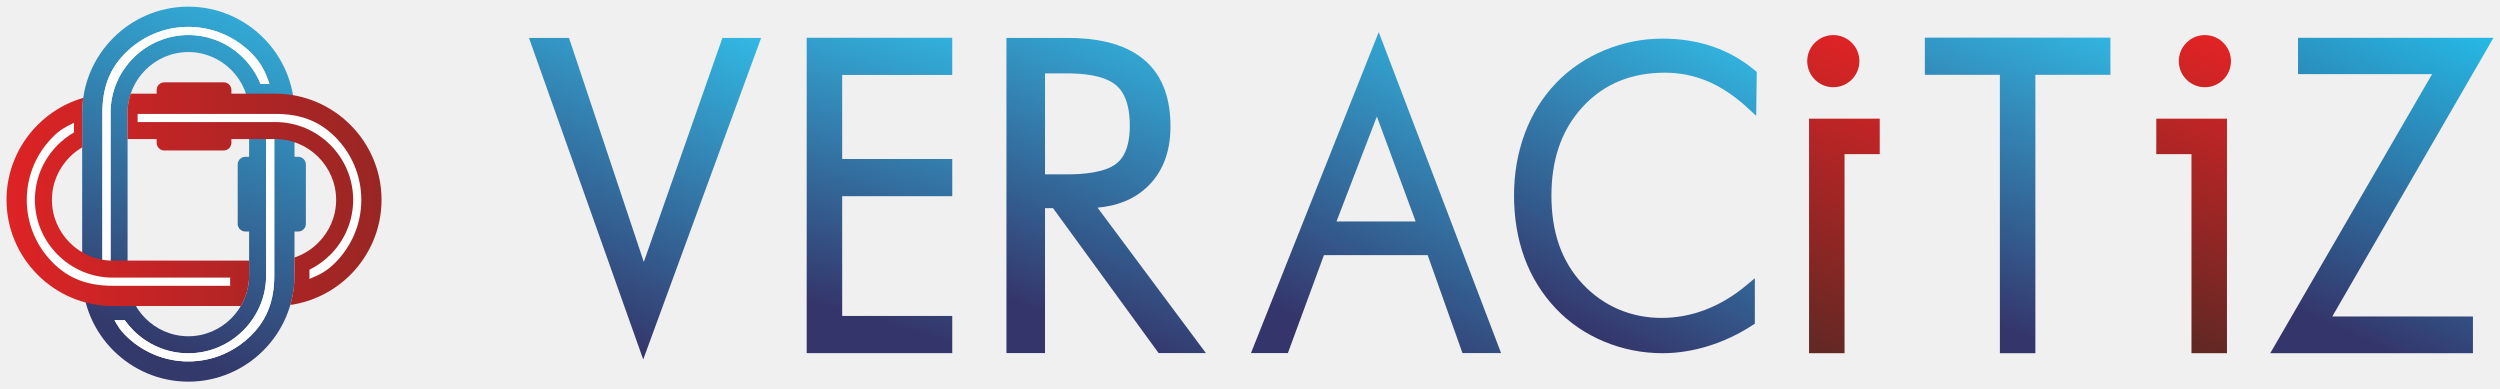
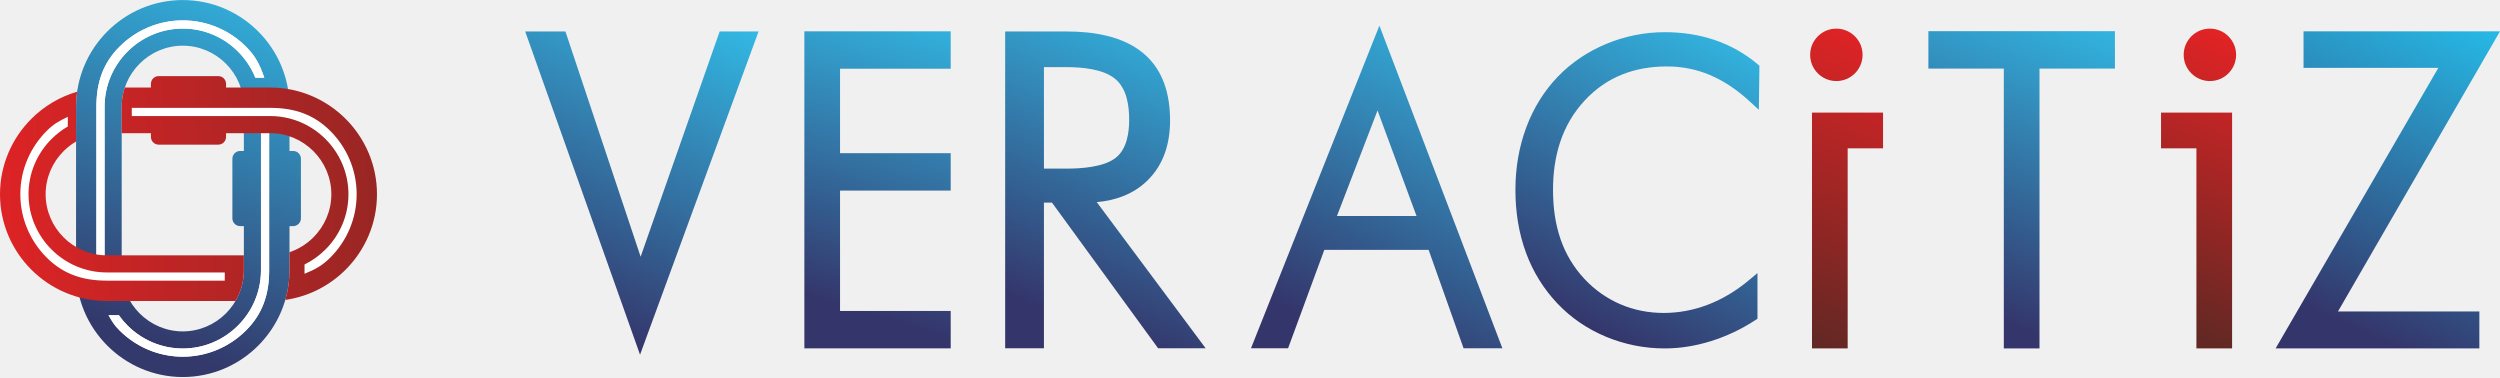
- <svg xmlns="http://www.w3.org/2000/svg" xmlns:xlink="http://www.w3.org/1999/xlink" role="img" aria-label="Veracitiz" xml:space="preserve" width="644" height="100" version="1.1" style="shape-rendering:geometricPrecision; text-rendering:geometricPrecision; image-rendering:optimizeQuality; fill-rule:evenodd; clip-rule:evenodd" viewBox="3320 8710 23060 3579">
+ <svg xmlns="http://www.w3.org/2000/svg" xmlns:xlink="http://www.w3.org/1999/xlink" role="img" aria-label="Veracitiz" xml:space="preserve" width="663" height="100" version="1.1" style="shape-rendering:geometricPrecision; text-rendering:geometricPrecision; image-rendering:optimizeQuality; fill-rule:evenodd; clip-rule:evenodd" viewBox="3380.16 8770.44 22939.68 3459.12">
  <defs>
    <style type="text/css">
   
    .fil1 {fill:white;fill-rule:nonzero}
    .fil9 {fill:url(#id0)}
    .fil11 {fill:url(#id1)}
    .fil5 {fill:url(#id2)}
    .fil8 {fill:url(#id3)}
    .fil4 {fill:url(#id4)}
    .fil10 {fill:url(#id5)}
    .fil6 {fill:url(#id6)}
    .fil2 {fill:url(#id7)}
    .fil3 {fill:url(#id8)}
    .fil0 {fill:url(#id9)}
    .fil7 {fill:url(#id10)}
   
  </style>
    <linearGradient id="id0" gradientUnits="userSpaceOnUse" x1="12686.22" y1="11484.82" x2="13828.69" y2="8707.17">
      <stop offset="0" style="stop-opacity:1; stop-color:#34366B" />
      <stop offset="1" style="stop-opacity:1; stop-color:#32BAE5" />
    </linearGradient>
    <linearGradient id="id1" gradientUnits="userSpaceOnUse" xlink:href="#id0" x1="8295.66" y1="11534.06" x2="9625.51" y2="8700.04">
  </linearGradient>
    <linearGradient id="id2" gradientUnits="userSpaceOnUse" x1="24353.37" y1="11485.72" x2="25632.13" y2="8705.62">
      <stop offset="0" style="stop-opacity:1; stop-color:#34366B" />
      <stop offset="1" style="stop-opacity:1; stop-color:#26BBE7" />
    </linearGradient>
    <linearGradient id="id3" gradientUnits="userSpaceOnUse" xlink:href="#id0" x1="14962.73" y1="11475.93" x2="16395.41" y2="8647.18">
  </linearGradient>
    <linearGradient id="id4" gradientUnits="userSpaceOnUse" x1="23081.36" y1="11671.01" x2="24099.34" y2="9154.64">
      <stop offset="0" style="stop-opacity:1; stop-color:#632824" />
      <stop offset="1" style="stop-opacity:1; stop-color:#E42325" />
    </linearGradient>
    <linearGradient id="id5" gradientUnits="userSpaceOnUse" xlink:href="#id0" x1="10821.31" y1="11485.18" x2="11655.2" y2="8705.62">
  </linearGradient>
    <linearGradient id="id6" gradientUnits="userSpaceOnUse" xlink:href="#id0" x1="21151.78" y1="11485.49" x2="22214.79" y2="8704.08">
  </linearGradient>
    <linearGradient id="id7" gradientUnits="userSpaceOnUse" xlink:href="#id4" x1="9540" y1="10484.39" x2="3044.42" y2="10597.63">
  </linearGradient>
    <linearGradient id="id8" gradientUnits="userSpaceOnUse" xlink:href="#id4" x1="19648.14" y1="11760.01" x2="20707.91" y2="9064.59">
  </linearGradient>
    <linearGradient id="id9" gradientUnits="userSpaceOnUse" x1="4170.89" y1="11657.26" x2="5452.28" y2="8352.09">
      <stop offset="0" style="stop-opacity:1; stop-color:#33396B" />
      <stop offset="1" style="stop-opacity:1; stop-color:#32BAE5" />
    </linearGradient>
    <linearGradient id="id10" gradientUnits="userSpaceOnUse" xlink:href="#id0" x1="17386.13" y1="11486.98" x2="18776.62" y2="8714.33">
  </linearGradient>
  </defs>
  <g id="Layer_x0020_1">
    <g>
      <path class="fil0" d="M5057.28 11810.81c153.92,0 294.01,-63.13 395.68,-164.81 101.68,-101.68 164.82,-241.77 164.82,-395.65l0 -405.65 -34.28 0c-39.06,0 -71.01,-31.940 -71.01,-71.02l0 -547.36c0,-39.08 31.95,-71.02 71.01,-71.02l34.28 0 0 -405.64c0,-153.91 -63.14,-293.98 -164.82,-395.66 -101.66,-101.68 -241.75,-164.8 -395.65,-164.8 -153.93,0 -294.02,63.12 -395.69,164.8 -101.67,101.68 -164.8,241.75 -164.8,395.66l0 1500.69c0,153.88 63.13,293.97 164.8,395.65 101.67,101.68 241.76,164.81 395.66,164.81zm0 157.03c197.27,0 376.65,-80.75 506.72,-210.8 130.05,-130.06 210.8,-309.45 210.8,-506.69l0 -1500.69c0,-29.5 -1.81,-58.6 -5.31,-87.19l75.85 0c3.04,28.65 4.63,57.75 4.63,87.19l0 1500.69c0,226.13 -62.97,402.17 -211.95,551.16 -148.99,148.98 -354.58,241.47 -580.71,241.47 -226.19,0 -431.76,-92.49 -580.74,-241.47 -50.24,-50.24 -64.49,-77.37 -100.49,-139.1l94.79 0c23.85,33.79 50.54,65.45 79.72,94.63 130.05,130.05 309.44,210.8 506.69,210.8zm-758.84 -484.61c-21.98,-73.92 -33.8,-152.08 -33.8,-232.88l0 -1500.69c0,-226.16 62.95,-402.19 211.93,-551.17 148.98,-149 354.57,-241.47 580.71,-241.47 226.18,0 431.75,92.47 580.74,241.47 87.64,87.65 126.2,165.31 167.4,284.8l-82.22 0c-36.55,-90.62 -91.11,-172.24 -159.2,-240.33 -130.06,-130.07 -309.43,-210.8 -506.69,-210.8 -197.28,0 -376.67,80.73 -506.72,210.8 -130.06,130.06 -210.8,309.45 -210.8,506.7l0 1500.69c0,81.4 13.75,159.76 39.06,232.88l-80.41 0zm1738.08 -1327.93l33.87 0c39.04,0 71,31.94 71,71.02l0 547.36c0,39.08 -31.96,71.02 -71,71.02l-33.87 0 0 405.65c0,269.49 -110.09,514.36 -287.47,691.74 -177.38,177.38 -422.25,287.47 -691.74,287.47 -269.55,0 -514.4,-110.11 -691.76,-287.47 -177.38,-177.38 -287.48,-422.25 -287.48,-691.74l0 -1500.69c0,-269.51 110.11,-514.38 287.48,-691.75 177.36,-177.36 422.21,-287.470 691.73,-287.47 269.53,0 514.4,110.11 691.77,287.47 177.36,177.37 287.47,422.24 287.47,691.75l0 405.64z" />
      <path class="fil1" d="M5057.28 11967.84c197.28,0 376.65,-80.74 506.72,-210.8 130.06,-130.07 210.8,-309.44 210.8,-506.69l0 -1500.69c0,-29.5 -1.81,-58.6 -5.32,-87.19l75.85 0c3.05,28.66 4.64,57.75 4.64,87.19l0 1500.69c0,226.13 -62.97,402.17 -211.95,551.16 -149,148.99 -354.58,241.48 -580.72,241.48 -226.18,0 -431.74,-92.49 -580.73,-241.48 -50.24,-50.24 -64.5,-77.37 -100.5,-139.1l94.8 0c23.86,33.79 50.54,65.45 79.72,94.63 130.05,130.06 309.44,210.8 506.69,210.8zm-758.85 -484.61c-21.97,-73.91 -33.79,-152.09 -33.79,-232.88l0 -1500.69c0,-226.16 62.95,-402.19 211.93,-551.17 148.99,-148.99 354.56,-241.47 580.71,-241.47 226.17,0 431.75,92.48 580.74,241.47 87.64,87.65 126.2,165.32 167.4,284.8l-82.22 0c-36.55,-90.62 -91.11,-172.24 -159.2,-240.33 -130.06,-130.06 -309.43,-210.8 -506.7,-210.8 -197.28,0 -376.66,80.74 -506.71,210.8 -130.06,130.06 -210.8,309.44 -210.8,506.7l0 1500.69c0,81.4 13.75,159.76 39.06,232.88l-80.42 0z" />
      <path class="fil2" d="M6420.54 10552.46c0,-153.92 -63.13,-294.01 -164.81,-395.69 -101.68,-101.67 -241.77,-164.79 -395.65,-164.79l-405.65 0 0 34.26c0,39.06 -31.95,71 -71.02,71l-547.37 0c-39.06,0 -71.02,-31.94 -71.02,-71l0 -34.26 -268.2 0 0 -242.32 0.01 -2.88 0 -1.15 0.02 -1.74 0.03 -2.29 0 -0.58 0.06 -2.88 0.01 -0.56 0.06 -2.3 0.05 -1.73 0.02 -1.15 0.09 -2.85 0.12 -2.87 0.05 -1.13 0.07 -1.72 0.12 -2.29 0.03 -0.57 0.14 -2.85 0.03 -0.56 0.15 -2.28 0.11 -1.7 0.07 -1.13 0.19 -2.85 0.21 -2.84 0.09 -1.12 0.14 -1.7 0.2 -2.26 0.04 -0.57 0.25 -2.82 0.05 -0.55 0.22 -2.28 0.16 -1.68 0.12 -1.12 0.29 -2.81 0 -0.01 0.31 -2.81 0.14 -1.11 0.19 -1.69 0.26 -2.22 0.08 -0.58 0.35 -2.79 0.06 -0.54 0.31 -2.26 0.22 -1.66 0.15 -1.12 0.4 -2.76 0 -0.03 0.4 -2.78 0.18 -1.07 0.25 -1.7 0.34 -2.19 0.09 -0.57 0.45 -2.78 0.09 -0.53 0.37 -2.23 0.28 -1.63 0.19 -1.12 0.49 -2.73 0 -0.03 0.5 -2.73 0.21 -1.08 0.31 -1.67 0.41 -2.17 0.12 -0.58 0.55 -2.73 0.1 -0.52 0.46 -2.21 0.32 -1.6 0.24 -1.12 0.58 -2.69 0.01 -0.03 0.59 -2.71 0.24 -1.07 0.37 -1.65 0.48 -2.13 0.15 -0.57 0.62 -2.69 0.14 -0.52 0.51 -2.18 0.39 -1.58 0.28 -1.11 0.66 -2.67 0.02 -0.02 0.69 -2.67 0.27 -1.05 0.42 -1.64 0.57 -2.1 0.14 -0.57 1.47 -5.27 0.01 -0.06 0.43 -1.55 0.32 -1.1 0.76 -2.63 0 -0.03 0.79 -2.64 0.79 -2.63 0.62 -2.08 0.17 -0.56 0.83 -2.63 0.15 -0.49 0.68 -2.12 0.49 -1.54 0.35 -1.09 0.84 -2.57 0 -0.03 0.87 -2.62 239.48 0 0 -33.84c0,-39.07 31.96,-71.02 71.02,-71.02l547.37 0c39.07,0 71.02,31.95 71.02,71.02l0 33.84 405.65 0c269.48,0 514.35,110.1 691.73,287.48 177.38,177.39 287.48,422.25 287.48,691.75 0,269.53 -110.11,514.39 -287.48,691.75 -146.57,146.58 -339.22,247.21 -553.77,277.75 25.06,-86.32 38.48,-177.44 38.48,-271.59l0 -166.15c83.36,-27.95 158.2,-75.09 219.21,-136.08 101.68,-101.68 164.81,-241.77 164.81,-395.66zm-879.22 979.22l-1181.93 0c-269.52,0 -514.39,-110.12 -691.75,-287.49 -177.37,-177.36 -287.48,-422.22 -287.48,-691.73 0,-269.54 110.11,-514.41 287.48,-691.77 115.41,-115.41 259.41,-202.34 420.18,-248.98l-0.02 0.08 -0.29 2.04 -0.24 1.72 -0.06 0.39 -0.28 2.11 -0.16 1.27 -0.4 2.97 -0.1 0.78 -0.18 1.35 -0.28 2.12 -0.03 0.31 -0.24 1.8 -0.23 1.98 -0.02 0.15 -0.26 2.14 -0.18 1.49 -0.08 0.64 -0.25 2.12 -0.11 1.01 -0.12 1.12 -0.25 2.14 -0.05 0.53 -0.43 3.73 0 0.07 -0.2 2.07 -0.18 1.73 -0.04 0.41 -0.23 2.14 -0.11 1.24 -0.09 0.9 -0.28 2.91 -0.14 1.37 -0.19 2.15 -0.03 0.29 -0.16 1.85 -0.18 1.96 -0.01 0.18 -0.31 3.63 -0.06 0.68 -0.18 2.14 -0.07 1.01 -0.09 1.15 -0.18 2.15 -0.03 0.54 -0.12 1.62 -0.16 2.16 0 0.03 -0.15 2.12 -0.11 1.72 -0.03 0.44 -0.15 2.15 -0.08 1.25 -0.05 0.91 -0.12 2.17 -0.05 0.76 -0.09 1.4 -0.11 2.17 -0.02 0.26 -0.1 1.91 -0.11 1.95 -0.01 0.21 -0.1 2.17 -0.08 1.47 -0.03 0.7 -0.1 2.17 -0.04 0.99 -0.06 1.18 -0.08 2.17 -0.03 0.52 -0.06 1.65 -0.08 2.19 0 0.01 -0.08 2.16 -0.04 1.71 -0.03 0.47 -0.06 2.17 -0.03 1.23 -0.03 0.95 -0.06 2.18 -0.01 0.74 -0.03 1.45 -0.05 2.18 -0.01 0.25 -0.03 1.94 -0.03 1.95 -0.02 0.23 -0.03 2.19 0 1.46 -0.01 0.73 -0.03 2.18 0 0.98 -0.02 1.21 -0.01 2.2 0 0.48 0 1.7 0 2.2 0 318.76c-41.82,24.5 -80.25,54.26 -114.35,88.35 -101.68,101.68 -164.8,241.76 -164.8,395.67 0,153.91 63.12,294 164.8,395.68 101.68,101.67 241.75,164.8 395.67,164.8l1258.39 0 0 137.43c0,102.27 -27.9,198.47 -76.46,281.33z" />
      <path class="fil1" d="M6577.57 10552.46c0,-197.28 -80.75,-376.65 -210.8,-506.72 -130.07,-130.06 -309.44,-210.8 -506.7,-210.8l-1270.66 0 0 -75.15 1270.66 0c226.14,0 402.2,62.95 551.19,211.93 148.98,149 241.48,354.58 241.48,580.72 0,226.18 -92.5,431.74 -241.48,580.73 -75.72,75.72 -136.56,107.29 -236.78,149.09l0 -85.38c71.53,-35.16 136.46,-81.9 192.29,-137.73 130.05,-130.05 210.8,-309.44 210.8,-506.69zm-1134.9 792.64l-1083.29 0c-226.16,0 -402.18,-62.95 -551.16,-211.930 -149,-148.99 -241.48,-354.56 -241.48,-580.71 0,-226.17 92.48,-431.75 241.48,-580.74 64.78,-64.78 110.73,-89.34 193.95,-129.8l0 88.94c-54.75,31.69 -105.01,70.41 -149.48,114.88 -130.07,130.06 -210.8,309.43 -210.8,506.7 0,197.28 80.73,376.66 210.8,506.71 130.05,130.06 309.44,210.8 506.69,210.8l1083.29 0 0 75.15z" />
      <path class="fil3" d="M20230.42 9032.69c132.81,0 240.5,107.69 240.5,240.5 0,132.81 -107.69,240.49 -240.5,240.49 -132.81,0 -240.5,-107.68 -240.5,-240.49 0,-132.81 107.69,-240.5 240.5,-240.5zm103.73 1098.18l0 1836.21 -327.42 0 0 -2163.63 651.99 0 0 327.42 -324.57 0z" />
      <path class="fil4" d="M23657.89 9032.69c132.81,0 240.5,107.69 240.5,240.5 0,132.81 -107.69,240.49 -240.5,240.49 -132.81,0 -240.51,-107.68 -240.51,-240.49 0,-132.81 107.7,-240.5 240.51,-240.5zm-123.73 1098.18l-324.55 0 0 -327.42 651.99 0 0 2163.66 -327.44 0 0 -1836.24z" />
      <polygon class="fil5" points="25753.88,9392.78 24517.1,9392.78 24517.1,9057.51 26319.84,9057.51 24833.14,11627.91 26130.38,11627.91 26130.38,11967.12 24260.74,11967.12 " />
      <polygon class="fil6" points="21766.9,9399.39 21074.8,9399.39 21074.8,9056.12 22786.45,9056.12 22786.45,9399.39 22094.33,9399.39 22094.33,11967.11 21766.9,11967.11 " />
      <path class="fil7" d="M19437.98 9702.75c-108.7,-99.81 -231.58,-187.35 -368.11,-244.73 -125.32,-52.67 -257.04,-78.34 -392.85,-78.34 -295.11,0 -552.35,93.19 -755.78,312.17 -212.03,228.24 -290.82,514.59 -290.82,820.6 0,155.18 19.57,311.92 71.41,458.73 47.14,133.48 119.69,254.02 216.36,357.37 93.62,100.07 203.79,178.6 329.55,232.91 126.52,54.61 260.72,80.02 398.25,80.02 138.96,0 274.48,-25.68 404.31,-75.22 137.18,-52.34 262.78,-129.33 375.4,-223.28l80.8 -67.4 0 419.1 -22.98 14.94c-125.42,81.63 -260.98,146.05 -403.86,190.54 -137.36,42.77 -279.71,66.92 -423.71,66.92 -186.58,0 -368.07,-35.83 -540.4,-107.66 -168.06,-70.06 -318,-171.24 -443.66,-303.46 -127.99,-134.7 -224.47,-291.11 -288.97,-465.46 -68.48,-185.13 -97.49,-381.09 -97.49,-578.05 0,-196.87 31.32,-391.21 100.49,-575.79 65.1,-173.72 160.87,-330.68 289.74,-464.27 125.85,-130.49 275.81,-230.07 442.89,-299.46 171.37,-71.17 351.87,-107.65 537.4,-107.65 156.89,0 312.51,22.15 461.26,72.93 142.6,48.69 273.23,122.25 388.71,219.21l18.46 15.51 -5.28 404.31 -81.12 -74.49z" />
      <path class="fil8" d="M16488.92 11062.6l-956.94 0 -332.59 903.15 -340.42 0 1178.46 -2960.52 1128.45 2960.52 -356.08 0 -320.88 -903.15zm-841.11 -310.52l730.29 0 -357.83 -968.39 -372.46 968.39z" />
      <path class="fil9" d="M13032.79 10628.81l-73.6 0 0 1336.98 -355.72 0 0 -2907.04 561.69 0c242.96,0 516.53,39.86 708.33,201.65 183.76,155.02 243.01,382.17 243.01,614.1 0,208.15 -55.8,403.64 -207.87,552.1 -128.31,125.29 -291.02,182.83 -464.86,197.98l999.32 1341.21 -436.15 0 -974.15 -1336.98zm-73.6 -1242.87l0 931.38 202.73 0c136.74,0 349.61,-12.52 459.35,-102.09 99.26,-80.99 120.09,-226.83 120.09,-347.27 0,-128.93 -21.91,-283.61 -126.04,-372.1 -111.31,-94.59 -312.94,-109.92 -453.4,-109.92l-202.73 0z" />
      <polygon class="fil10" points="11088.33,9400.5 11088.33,10175.63 12103.67,10175.63 12103.67,10518.7 11088.33,10518.7 11088.33,11623.41 12103.67,11623.41 12103.67,11966.47 10760.91,11966.47 10760.91,9057.44 12103.67,9057.44 12103.67,9400.5 " />
      <polygon class="fil11" points="9258.48,11125.74 9983.7,9058.74 10340.69,9058.74 9253.08,12024.77 8199.34,9058.74 8568.41,9058.74 " />
    </g>
  </g>
</svg>
